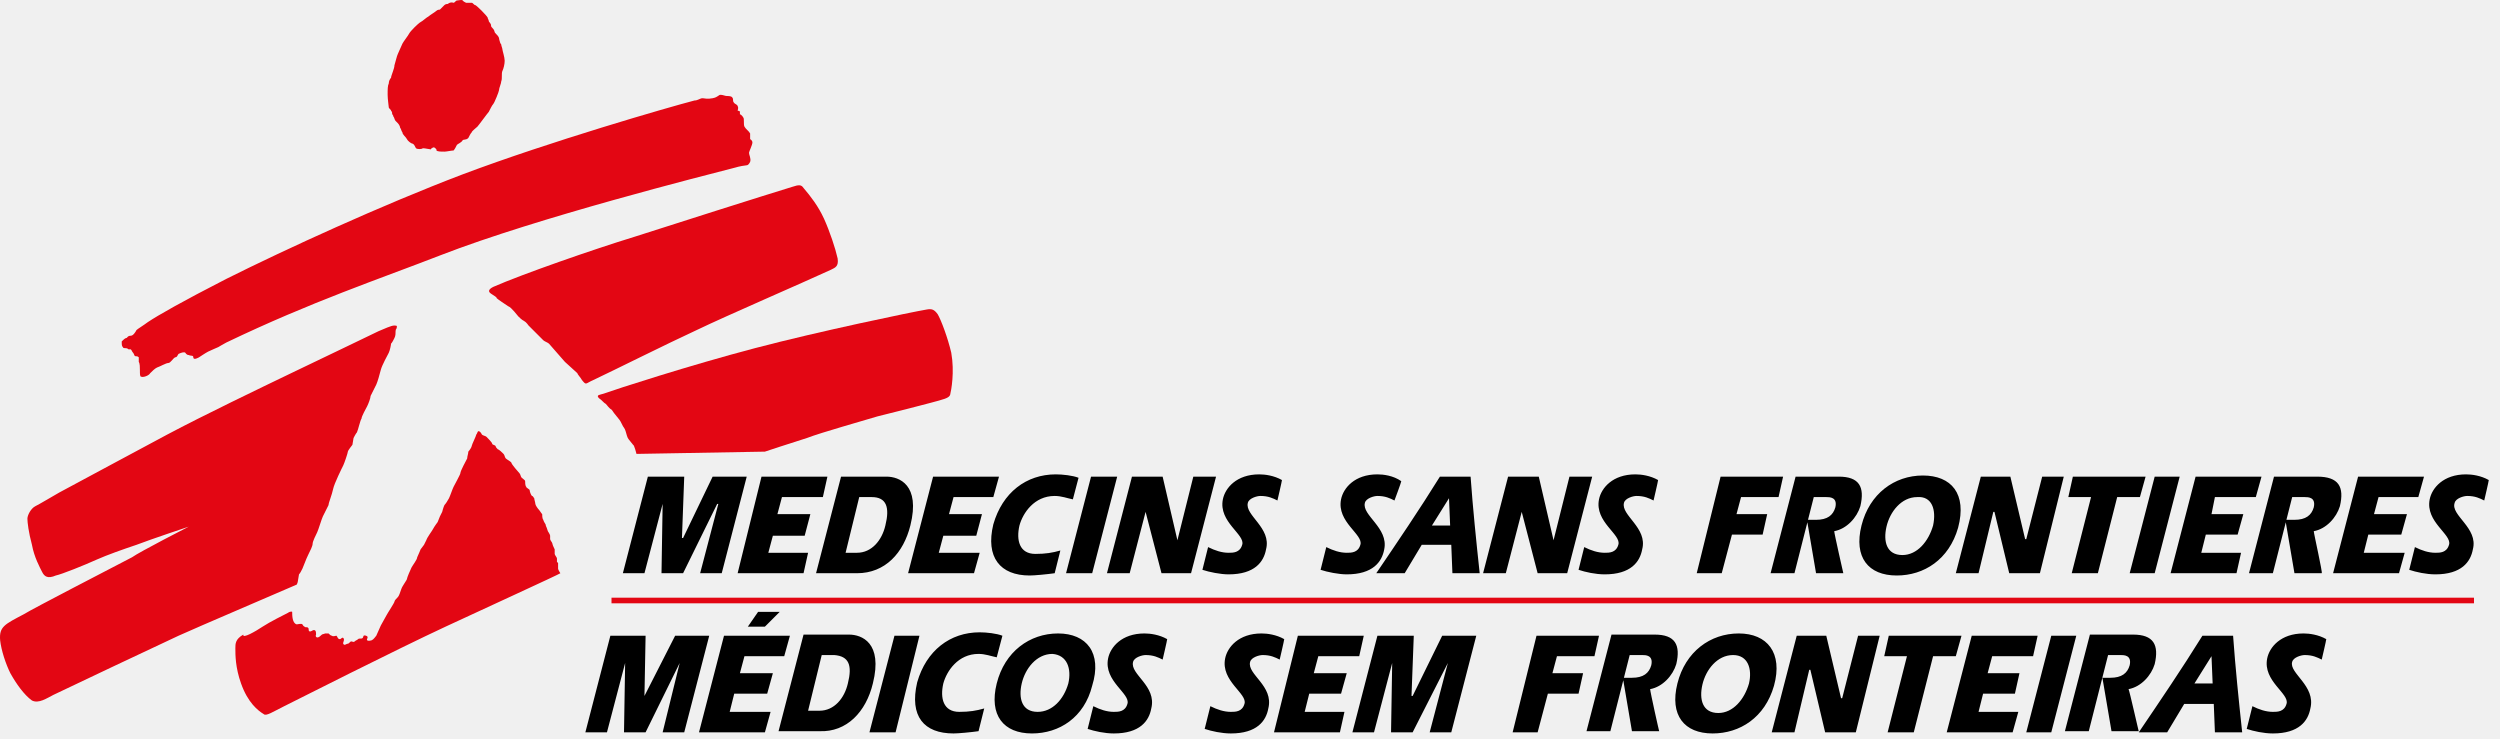
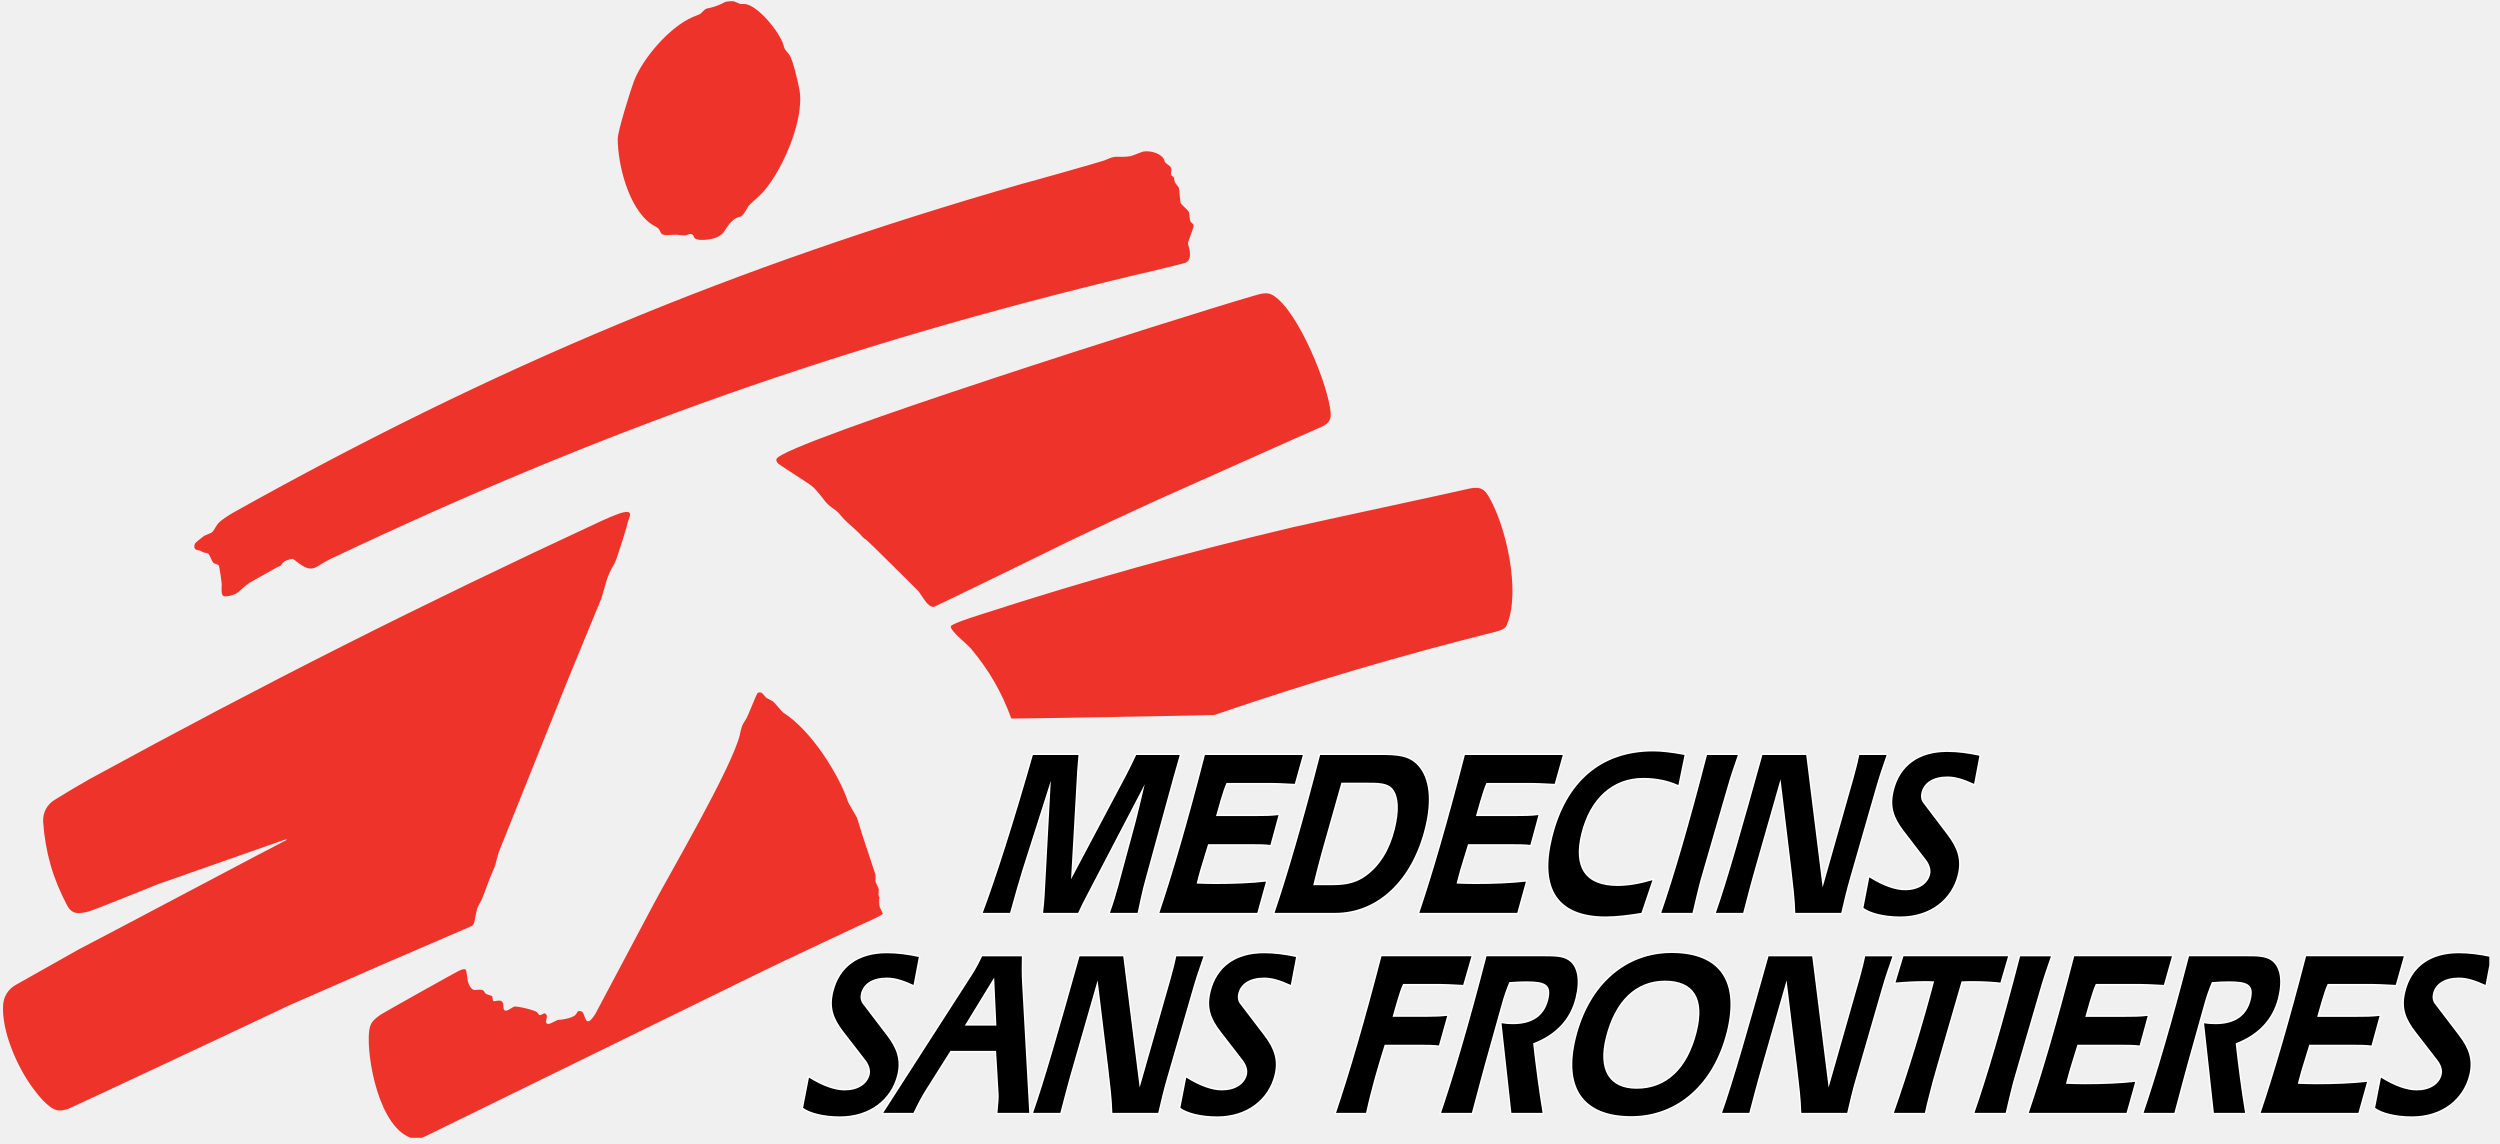
- <svg xmlns="http://www.w3.org/2000/svg" width="220" height="65" fill="none">
-   <path d="M126.712 41.944c-1.8 2.9-3.7 5.7-5.6 8.5h2.5l1.5-2.5h2.6l.1 2.5h2.4c-.3-2.8-.6-5.7-.8-8.5h-2.7Zm-.7 4.3 1.5-2.4.1 2.4h-1.6ZM142.912 44.244c.1-.4.8-.6 1.1-.6.7 0 1.1.2 1.5.4 0 0 .4-1.7.4-1.8-.7-.4-1.5-.5-2-.5-2 0-3 1.2-3.2 2.2-.4 2 2 3.1 1.7 4-.2.7-.8.7-1.2.7-.6 0-1.2-.2-1.8-.5l-.5 2c.6.2 1.5.4 2.3.4 2.3 0 3.1-1.1 3.3-2.2.5-1.9-1.9-3-1.6-4.1ZM120.112 44.244c.1-.4.8-.6 1.1-.6.7 0 1.1.2 1.5.4 0 0 .6-1.6.6-1.7-.7-.5-1.6-.6-2.1-.6-2 0-3 1.2-3.2 2.2-.4 2 2 3.1 1.7 4-.2.7-.8.7-1.2.7-.6 0-1.2-.2-1.8-.5l-.5 2c.6.2 1.6.4 2.3.4 2.3 0 3.1-1.1 3.3-2.2.4-1.9-2-3-1.7-4.1ZM178.312 47.444h-.1l-1.3-5.5h-2.6l-2.2 8.5h2l1.3-5.4h.1l1.3 5.4h2.7l2.1-8.5h-1.9l-1.4 5.5ZM153.212 43.744h3.3l.4-1.8h-5.5l-2.1 8.5h2.2l.9-3.4h2.7l.4-1.8h-2.7l.4-1.5ZM188.812 41.944h-6.4l-.4 1.8h2l-1.7 6.7h2.3l1.7-6.7h2l.5-1.8ZM189.612 41.944l-2.2 8.5h2.2l2.2-8.5h-2.2ZM196.912 47.044l.5-1.8h-2.8l.3-1.5h3.6l.5-1.8h-5.8l-2.2 8.5h5.8l.4-1.8h-3.5l.4-1.6h2.8ZM211.312 47.044l.5-1.8h-2.9l.4-1.5h3.5l.5-1.8h-5.8l-2.2 8.5h5.8l.5-1.8h-3.6l.4-1.6h2.9ZM169.212 41.844c-2.5 0-4.7 1.6-5.4 4.4-.7 2.8.6 4.4 3.1 4.4 2.4 0 4.6-1.4 5.4-4.2.8-3-.6-4.6-3.1-4.6Zm.9 4.4c-.4 1.4-1.4 2.6-2.7 2.6-1.4 0-1.7-1.2-1.4-2.5.3-1.3 1.3-2.6 2.7-2.6 1.3-.1 1.7 1.1 1.4 2.5ZM216.012 44.244c.1-.4.8-.6 1.1-.6.7 0 1.1.2 1.5.4 0 0 .4-1.7.4-1.8-.7-.4-1.5-.5-2-.5-2 0-3 1.2-3.2 2.2-.4 2 2 3.1 1.7 4-.2.7-.8.7-1.2.7-.6 0-1.2-.2-1.8-.5l-.5 2c.6.2 1.5.4 2.3.4 2.3 0 3.1-1.1 3.3-2.2.5-1.9-2-3-1.6-4.1ZM161.412 46.744c1.1-.2 2-1.2 2.3-2.2.4-1.7-.1-2.6-1.9-2.6h-3.8l-2.2 8.5h2.1l1.7-6.7h1.1c.3 0 1 0 .8.9-.2.7-.7 1.1-1.7 1.1H159.012l.8 4.7h2.4s-.8-3.5-.8-3.7ZM203.612 46.744c1.1-.2 2-1.2 2.3-2.2.4-1.7-.1-2.6-2-2.6h-3.8l-2.2 8.5h2.1l1.7-6.7h1.1c.3 0 1 0 .8.9-.2.7-.7 1.1-1.7 1.1H201.112l.8 4.7h2.4c.1 0-.7-3.5-.7-3.7ZM85.712 50.444l.5-1.8h-3.6l.4-1.5h2.9l.5-1.9h-2.9l.4-1.5h3.5l.5-1.8h-5.8l-2.2 8.5h5.8ZM70.712 50.444l.4-1.8h-3.5l.4-1.5h2.8l.5-1.9h-2.9l.4-1.5h3.6l.4-1.8h-5.8l-2.1 8.5h5.8ZM90.612 50.644c.4 0 1.5-.1 2.2-.2l.5-2c-.7.2-1.3.3-2.2.3-1.4 0-1.7-1.2-1.4-2.5.3-1.1 1.3-2.6 3.1-2.6.6 0 1.1.2 1.6.3l.5-1.9c-.5-.2-1.4-.3-2-.3-2.6 0-4.7 1.6-5.5 4.4-.7 2.9.6 4.5 3.2 4.5ZM96.112 50.444l2.2-8.5h-2.3l-2.2 8.5h2.3ZM58.312 44.344l-.1 6.1h1.9l3-6.1h.1l-1.6 6.1h1.9l2.2-8.5h-3l-2.6 5.4h-.1l.2-5.4h-3.2l-2.2 8.5h1.9l1.6-6.1ZM99.412 50.444l1.4-5.4 1.4 5.4h2.6l2.2-8.5h-2l-1.4 5.6-1.3-5.6h-2.7l-2.2 8.5h2ZM80.112 46.244c.9-3.6-1-4.3-2.1-4.3h-4l-2.2 8.5h3.6c2.5 0 4.1-1.8 4.7-4.2Zm-2.2 0c-.3 1.3-1.2 2.4-2.5 2.4h-1l1.2-4.9h1.1c1.3 0 1.6.9 1.2 2.5ZM109.812 44.244c.1-.4.8-.6 1.1-.6.7 0 1.1.2 1.5.4 0 0 .4-1.7.4-1.8-.7-.4-1.5-.5-2-.5-2 0-3 1.2-3.2 2.2-.4 2 2 3.1 1.7 4-.2.7-.8.7-1.2.7-.6 0-1.2-.2-1.8-.5l-.5 2c.6.2 1.6.4 2.3.4 2.3 0 3.1-1.1 3.3-2.2.5-1.9-1.9-3-1.6-4.1Z" fill="#000" />
-   <path d="M10.812 30.544c0 .1.2.1.3.1.1 0 .2.1.2.1h.2c.1.1.1.2.2.3.1.1.1.3.2.3s.2 0 .3.1v.4c.2.3 0 1.3.2 1.3.2.1.7-.1.8-.3.2-.2.4-.4.6-.5.3-.1.8-.4 1-.4.2 0 .4-.4.6-.5.2 0 .2-.2.3-.3.2-.1.5-.2.6-.1 0 0 .1.2.3.2.2.1.4 0 .4.2 0 .3.5 0 .5 0s.6-.4.8-.5c.2-.1.9-.4.9-.4s.5-.3.7-.4c7.5-3.6 13.5-5.6 18.9-7.7 8.5-3.3 23.2-7 25.9-7.7.3-.1.9-.2 1-.2.1 0 .2-.1.3-.3.1-.3-.1-.6-.1-.8 0-.1.3-.7.3-.9 0-.2-.2-.3-.2-.3v-.5c-.1-.2-.4-.4-.5-.6-.1-.2 0-.7-.1-.8-.1-.2-.3-.3-.3-.3v-.2c0-.1-.2-.1-.2-.1s.1-.3 0-.4c0-.1-.2-.2-.2-.2s-.2-.1-.2-.3c0-.1 0-.2-.1-.3-.1-.1-.4-.1-.5-.1-.1 0-.3-.1-.5-.1s-.2.2-.7.3c-.5.1-.7 0-.9 0-.2 0-.4.2-.7.2-2.3.6-12.7 3.6-20.4 6.5-7.1 2.7-15.6 6.6-20.8 9.2-3.9 2-6 3.2-6.9 3.8-.4.3-.9.6-1 .7-.1.2-.3.5-.5.5-.3 0-.3.2-.4.2-.1 0-.3.2-.4.3 0 .3 0 .4.1.5ZM43.212 25.844c-.3-.2-.2-.4.2-.6 2.5-1.1 8.8-3.3 12.4-4.4 3.1-1 11.6-3.7 13.9-4.4.6-.2.8-.2 1 .1.6.7 1.3 1.6 1.8 2.7s1 2.6 1.2 3.5c.1.7-.2.8-.6 1-2.6 1.2-9.1 4-11.8 5.3-2.6 1.2-7.4 3.6-9.1 4.4-.7.3-.6.5-1 0-.1-.2-.4-.5-.4-.6-.1-.1-1-.9-1.1-1-.1-.1-.6-.7-.7-.8-.1-.1-.6-.7-.7-.8-.1-.1-.4-.2-.5-.3l-.4-.4-.3-.3-.3-.3-.3-.3s-.2-.3-.4-.4c-.2-.1-.4-.3-.5-.4-.1-.1-.6-.8-.9-.9-.3-.2-.9-.6-1-.7 0-.1-.2-.2-.5-.4ZM23.112 55.144c.6-.4 2-1.1 2.2-1.2.3-.2.4-.1.4-.1 0 .3 0 1 .4 1.1.1 0 .4-.1.5 0 .1.2.2.2.2.2 0 .1.2 0 .3.1.1.1 0 .2.1.3.1.1.3-.1.4-.1.2 0 .2.2.2.4-.1.2.1.4.4.1.2-.2.2-.1.4-.2h.3c.1.1.2.2.3.2.1.1.3 0 .4 0 .1.1.1.3.3.3.1 0 .2-.2.3-.1.2.2-.2.5.1.6.1 0 .2-.1.3-.1.1 0 .2-.2.3-.2.1 0 .2.1.3 0 .1-.1.2-.1.3-.2.1-.1.3 0 .4-.1.1-.1 0-.3.3-.2.3.1 0 .3.1.4.1.1.4 0 .4 0 .2-.1.3-.3.4-.4.1-.2.3-.7.4-.9.1-.2.4-.7.5-.9.1-.2.7-1.1.7-1.2 0-.1.2-.3.3-.4.1-.1.2-.4.3-.7.1-.3.5-.8.5-.9 0-.1.3-.8.4-1 .1-.2.5-.7.5-.9.1-.2.3-.7.3-.7l.3-.4.2-.4c.1-.3.5-.8.6-1 .1-.2.4-.6.4-.6l.2-.5.2-.4s.1-.4.2-.6c.1-.1.3-.4.4-.6.1-.2.3-.8.4-1 .1-.2.6-1.1.6-1.2 0-.2.5-1.1.6-1.3 0-.2.1-.4.1-.6.1-.1.3-.4.3-.5 0-.1.4-.9.4-1 .1-.1.1-.3.2-.3s.2.1.3.3c.1.1.3.1.4.2.1.1.5.5.5.6 0 .1.2.1.3.2 0 .1.1.2.2.3.1 0 .4.3.5.4.1.1.1.3.2.4.1.1.5.3.5.4 0 .1.6.8.7.9.1.1.1.3.2.4.1.1.3.2.3.3 0 .1 0 .4.1.5 0 .1.3.2.3.3 0 .1.1.4.2.5.1 0 .1.1.2.2 0 .1.1.4.1.5 0 .1.2.4.3.5.1.1.2.3.3.4 0 .1 0 .4.1.5 0 .1.2.4.2.4 0 .1.1.3.1.3l.1.3s.2.3.2.4v.3c0 .1.2.3.2.4 0 .1.2.5.2.5v.4c0 .1.2.3.2.4v.3l.1.1v.5c0 .1.2.4.2.4-.1.1-7.1 3.3-10.1 4.7-4.3 2-13.2 6.5-14.2 7s-1.6.9-1.8.7c-.5-.3-1.4-1-2-2.7-.5-1.4-.5-2.5-.5-3.1 0-.4 0-.8.7-1.2-.1.4 1.1-.3 1.7-.7ZM16.612 46.344s-3.3 1.1-4.6 1.6c-1.2.4-2.6.9-3.5 1.3-1.1.5-3.1 1.3-3.6 1.4-.7.3-1 .1-1.2-.3-.2-.4-.7-1.3-.9-2.4-.3-1.1-.4-2-.4-2.3 0-.3.3-.9.7-1.1.4-.2 1.4-.8 2.1-1.2 1.5-.8 6.5-3.5 9.5-5.1 3.2-1.7 8.2-4.1 10.9-5.4 2.7-1.3 7.1-3.4 7.7-3.7.5-.2 1.1-.5 1.4-.5.3 0 .2.1.2.2s-.1.1-.1.3c0 .2 0 .4-.1.6-.1.2-.2.4-.3.5 0 .1-.1.6-.2.8-.1.2-.6 1.1-.7 1.5-.1.4-.3 1.1-.4 1.3l-.5 1c0 .2-.2.7-.3.9-.1.2-.5.9-.5 1.1-.1.1-.3 1-.4 1.2-.1.1-.3.5-.3.5l-.1.6s-.4.5-.4.6c0 .1-.3 1-.4 1.2-.1.2-.8 1.6-.9 2.1-.1.5-.4 1.2-.4 1.4l-.5 1c-.1.2-.4 1.2-.5 1.4-.1.2-.4.8-.4 1 0 .2-.2.6-.4 1s-.4 1-.5 1.2c-.1.2-.2.4-.3.5 0 .1-.1.5-.1.6 0 .1-.1.3-.1.3-.2.1-9.1 3.9-10.4 4.5-1.3.6-10.4 4.9-11 5.2-.6.3-1.3.8-1.9.5-.7-.5-1.4-1.5-1.9-2.4-.4-.8-.8-2-.9-2.9-.1-1.2.4-1.4 2.1-2.3.8-.5 7.4-3.9 9.5-5 .7-.5 5-2.7 5-2.7Z" fill="#E30613" />
-   <path d="m138.112 41.944-1.4 5.6-1.3-5.6h-2.7l-2.2 8.5h2l1.4-5.4 1.4 5.4h2.6l2.2-8.5h-2Z" fill="#000" />
-   <path d="M39.112 13.344c-.3 0-.6 0-.7-.1 0-.1 0-.1-.1-.2s-.2-.1-.3 0c-.1 0 0 0-.1.1-.1 0-.5-.1-.7-.1-.1.1-.5.1-.6 0-.1-.1-.1-.3-.3-.4-.1 0-.4-.2-.5-.4-.1-.2-.4-.4-.4-.6-.1-.1-.1-.3-.2-.4 0-.1-.1-.3-.2-.4l-.2-.2c-.1-.1-.1-.3-.2-.4 0-.1-.1-.2-.1-.2 0-.1 0-.2-.1-.3 0-.1-.2-.2-.2-.3 0-.1-.1-.7-.1-1.1 0-.5 0-.8.1-1 0-.2.1-.4.2-.5 0-.2.3-.8.3-1.1.1-.3.2-.8.3-1 .1-.2.3-.7.4-.9.1-.2.5-.7.6-.9.1-.2.8-.9 1-1 .2-.1.5-.4.7-.5.1-.1.6-.4.7-.5.1-.1.3-.1.3-.1l.2-.2.2-.2c.1-.1.3-.1.3-.1s.2-.2.5-.1c.1 0 .2-.2.3-.2.1 0 .5-.1.5 0 .1.1.1.1.3.2h.5c.1 0 .2.2.3.2.1 0 1 .9 1.1 1.1 0 .1.1.2.1.3 0 .1.2.2.2.4s.2.2.3.5c0 .2.3.3.4.6 0 .1.1.4.1.4 0 .1.1.1.1.2s.1.3.1.4c0 .1.2.7.2 1 0 .3-.1.7-.2.9-.1.2 0 .7-.1.9 0 .2-.2.6-.2.8 0 .1-.4 1.1-.5 1.2-.1.1-.3.5-.4.7-.1.1-.9 1.2-1 1.3-.1.1-.5.4-.5.5-.1.1-.2.3-.3.5-.2.2-.4.1-.5.2-.1.2-.4.3-.5.4-.1.2-.2.4-.3.5-.2 0-.6.1-.8.1ZM52.712 35.044c-.3-.3.1-.3.4-.4 1.1-.4 7.6-2.5 13.3-4 5.7-1.5 13.9-3.2 15.1-3.4.5-.1.7 0 1 .4.3.5.9 2.1 1.2 3.4.3 1.7 0 3.3-.1 3.7-.1.3-.6.4-1.7.7-.7.2-3.5.9-4.7 1.2-1.3.4-4.9 1.4-6.2 1.9-1.6.5-3.7 1.2-3.7 1.2l-11.3.2s-.2-.8-.3-.8c-.1-.1-.3-.4-.4-.5-.1-.1-.2-.5-.2-.5s-.1-.4-.2-.5c-.1-.1-.3-.6-.4-.7-.1-.1-.3-.4-.4-.5-.1-.1-.2-.3-.3-.4-.2-.1-.4-.4-.5-.5-.2-.1-.3-.3-.6-.5Z" fill="#E30613" />
-   <path d="M53.812 52.844h163.9" stroke="#E30613" stroke-width=".496" />
-   <path d="m78.812 64.444 2.1-8.5h-2.2l-2.2 8.5h2.3ZM55.012 58.344l-.1 6.1h1.9l3-6.1-1.5 6.1h1.9l2.2-8.5h-3l-2.7 5.3.1-5.3h-3.1l-2.2 8.5h1.9l1.6-6.1ZM83.912 64.544c.4 0 1.5-.1 2.2-.2l.5-2c-.7.2-1.3.3-2.2.3-1.4 0-1.7-1.2-1.4-2.5.3-1.1 1.3-2.6 3.1-2.6.6 0 1.1.2 1.6.3l.5-1.9c-.5-.2-1.4-.3-2-.3-2.6 0-4.7 1.6-5.5 4.4-.7 3 .6 4.5 3.2 4.5ZM93.112 55.744c-2.5 0-4.7 1.6-5.4 4.4-.7 2.8.6 4.4 3.1 4.4 2.4 0 4.6-1.4 5.3-4.2.9-2.9-.5-4.6-3-4.6Zm.9 4.4c-.4 1.4-1.4 2.5-2.7 2.5-1.4 0-1.7-1.2-1.4-2.5.3-1.3 1.3-2.6 2.7-2.6 1.3.1 1.7 1.3 1.4 2.6ZM67.312 64.444l.5-1.8h-3.6l.4-1.6h2.9l.5-1.8h-2.9l.4-1.5h3.5l.5-1.8h-5.8l-2.2 8.5h5.8ZM66.712 53.844h1.9l-1.3 1.3h-1.5l.9-1.3ZM76.812 60.144c.9-3.6-1-4.3-2.1-4.3h-4l-2.2 8.5h3.6c2.4.1 4.1-1.7 4.7-4.2Zm-2.2 0c-.3 1.3-1.2 2.4-2.5 2.4h-1l1.2-4.9h1.1c1.3.1 1.6.9 1.2 2.5ZM99.712 58.244c.1-.4.8-.6 1.1-.6.7 0 1.1.2 1.5.4 0 0 .4-1.7.4-1.8-.7-.4-1.5-.5-2-.5-2 0-3 1.2-3.2 2.2-.4 2 2 3.1 1.7 4-.2.7-.8.7-1.2.7-.6 0-1.2-.2-1.8-.5l-.5 2c.6.2 1.5.4 2.3.4 2.3 0 3.1-1.1 3.3-2.2.5-2-1.9-3-1.6-4.1ZM145.212 60.644c1.1-.2 2-1.2 2.3-2.2.4-1.7-.1-2.6-1.9-2.6h-3.8l-2.2 8.5h2.1l1.7-6.7h1.1c.3 0 1 0 .8.9-.2.7-.7 1.1-1.7 1.1H142.812l.8 4.7h2.4c0 .1-.8-3.5-.8-3.7ZM153.012 55.744c-2.5 0-4.7 1.6-5.4 4.4-.7 2.8.6 4.4 3.1 4.4 2.4 0 4.6-1.4 5.4-4.2.8-2.9-.6-4.6-3.1-4.6Zm.9 4.4c-.4 1.4-1.4 2.6-2.7 2.6-1.4 0-1.7-1.2-1.4-2.5.3-1.3 1.3-2.6 2.7-2.6 1.3 0 1.7 1.2 1.4 2.5ZM163.512 55.944l-1.4 5.5h-.1l-1.3-5.5h-2.6l-2.2 8.5h2l1.3-5.5h.1l1.3 5.5h2.7l2.1-8.5h-1.9ZM166.212 55.944l-.4 1.8h2l-1.7 6.7h2.3l1.7-6.7h2l.5-1.8h-6.4ZM173.512 55.944l-2.2 8.5h5.8l.5-1.8h-3.5l.4-1.6h2.8l.4-1.8h-2.8l.4-1.5h3.6l.4-1.8h-5.8ZM180.512 55.944l-2.2 8.5h2.2l2.2-8.5h-2.2ZM187.312 60.644c1.1-.2 2-1.2 2.3-2.2.4-1.7-.1-2.6-1.9-2.6h-3.8l-2.2 8.5h2.1l1.7-6.7h1.1c.3 0 1 0 .8.9-.2.7-.7 1.1-1.7 1.1h-.7l.8 4.7h2.4c0 .1-.8-3.5-.9-3.7ZM193.812 55.944c-1.8 2.9-3.7 5.7-5.6 8.5h2.5l1.5-2.5h2.6l.1 2.5h2.4c-.3-2.8-.6-5.7-.8-8.5h-2.7Zm-.7 4.2 1.5-2.4.1 2.4h-1.6ZM201.712 58.244c.1-.4.8-.6 1.1-.6.7 0 1.1.2 1.5.4 0 0 .4-1.7.4-1.8-.7-.4-1.5-.5-2-.5-2 0-3 1.2-3.2 2.2-.4 2 2 3.1 1.7 4-.2.7-.8.7-1.2.7-.6 0-1.2-.2-1.8-.5l-.5 2c.6.2 1.5.4 2.3.4 2.3 0 3.1-1.1 3.3-2.2.5-2-1.9-3.1-1.6-4.1ZM110.012 58.244c.1-.4.8-.6 1.1-.6.7 0 1.1.2 1.5.4 0 0 .4-1.7.4-1.8-.7-.4-1.5-.5-2-.5-2 0-3 1.2-3.2 2.2-.4 2 2 3.1 1.7 4-.2.7-.8.7-1.2.7-.6 0-1.2-.2-1.8-.5l-.5 2c.6.2 1.5.4 2.3.4 2.3 0 3.1-1.1 3.3-2.2.5-2-1.9-3-1.6-4.1ZM114.212 55.944l-2.1 8.5h5.8l.4-1.8h-3.5l.4-1.6h2.8l.5-1.8h-2.9l.4-1.5h3.6l.4-1.8h-5.8ZM126.912 55.944l-2.6 5.3h-.1l.2-5.3h-3.2l-2.2 8.5h1.9l1.6-6.1-.1 6.1h1.9l3.1-6.1-1.6 6.1h1.9l2.2-8.5h-3ZM135.212 55.944l-2.1 8.5h2.2l.9-3.4h2.7l.4-1.8h-2.7l.4-1.5h3.3l.4-1.8h-5.5Z" fill="#000" />
+ <svg xmlns="http://www.w3.org/2000/svg" width="188" height="86" viewBox="0 0 188 86" fill="none">
+   <g clip-path="url(#clip0_14_10)">
+     <path fill-rule="evenodd" clip-rule="evenodd" d="M66.388 68.728C66.397 68.705 66.22 68.365 66.163 68.224C66.098 68.064 66.103 67.658 66.124 67.566C66.148 67.457 66.106 67.453 66.063 67.326C66.048 67.285 66.095 67.013 66.085 66.881C66.081 66.82 65.857 66.377 65.84 66.287C65.823 66.201 65.854 65.99 65.84 65.842C65.83 65.762 65.814 65.694 65.784 65.619L64.848 62.789L64.456 61.523C64.423 61.419 63.814 60.425 63.778 60.316C63.111 58.293 61.022 54.923 58.887 53.578C58.817 53.533 58.237 52.83 58.144 52.76C58.022 52.67 57.66 52.506 57.605 52.453C57.442 52.299 57.321 52.01 57.066 52.074C57.011 52.088 56.969 52.117 56.936 52.162C56.882 52.232 56.252 53.808 56.145 54C56.031 54.205 55.881 54.412 55.822 54.547C55.733 54.795 55.677 55.012 55.633 55.272C55.015 57.758 50.363 65.71 49.182 67.936L44.769 76.247C43.958 77.536 44.043 76.208 43.755 76.079C43.361 75.901 43.446 76.206 43.22 76.368C42.941 76.569 42.254 76.702 41.972 76.692C41.93 76.69 41.466 76.944 41.341 76.981C41.195 77.024 41.067 76.995 41.058 76.836C41.054 76.768 41.112 76.576 41.125 76.469C41.136 76.375 41.102 76.313 41.036 76.246C40.941 76.15 40.905 76.211 40.723 76.301C40.552 76.387 40.533 76.313 40.411 76.145C40.279 75.963 38.811 75.629 38.65 75.7C38.439 75.794 38.062 76.147 37.903 75.934C37.841 75.85 37.865 75.641 37.837 75.489C37.816 75.358 37.716 75.26 37.585 75.243C37.334 75.231 37.127 75.35 37.079 75.243C36.999 75.071 37.079 74.973 36.978 74.899C36.931 74.862 36.602 74.778 36.555 74.743C36.426 74.647 36.428 74.52 36.287 74.452C36.257 74.44 36.23 74.432 36.198 74.431C35.88 74.404 35.715 74.497 35.554 74.406C35.369 74.301 35.256 74.056 35.184 73.775C35.128 73.554 35.079 73 35.051 72.951C35.031 72.916 34.971 72.89 34.928 72.883C34.824 72.863 34.61 72.961 34.504 73.006C34.319 73.084 28.789 76.184 28.621 76.303C28.032 76.723 27.821 76.938 27.752 77.606C27.559 79.467 28.485 84.903 31.05 85.616C31.393 85.712 31.603 85.62 31.919 85.483L57.323 73.051C58.184 72.621 65.594 69.131 65.791 69.063C65.894 69.027 66.375 68.756 66.388 68.728ZM21.56 63.123C21.569 63.123 21.561 63.143 21.551 63.158C21.532 63.185 21.498 63.197 21.467 63.207C21.367 63.234 7.073 70.812 5.899 71.406L1.17 74.072C0.611 74.396 0.28 74.924 0.234 75.568C0.108 77.515 1.268 80.209 2.496 81.859C2.832 82.31 3.598 83.302 4.246 83.474C4.581 83.562 4.845 83.474 5.137 83.384C5.286 83.339 19.86 76.511 21.706 75.62C26.472 73.522 30.503 71.77 35.289 69.718C35.541 69.613 35.611 69.57 35.668 69.349C35.738 69.078 35.822 68.503 35.88 68.335C35.926 68.198 36.109 67.876 36.236 67.622C36.338 67.419 36.701 66.358 36.948 65.774C37.033 65.573 37.123 65.391 37.194 65.194C37.308 64.876 37.415 64.337 37.517 64.057L42.71 51.104L45.228 44.989C45.607 43.787 45.562 43.46 46.242 42.315C46.348 42.137 47.161 39.573 47.189 39.374C47.24 39.016 47.577 38.59 47.227 38.506C47.068 38.467 46.742 38.557 46.566 38.617C46.096 38.791 45.706 38.953 45.251 39.163C31.5 45.548 20.063 51.315 6.754 58.577C5.832 59.098 5.064 59.554 4.166 60.114C3.543 60.469 3.202 61.102 3.245 61.817C3.417 64.131 3.975 66.063 5.061 68.112C5.448 68.796 5.948 68.729 6.743 68.524C6.917 68.479 10.564 67.034 11.802 66.52L21.351 63.166C21.421 63.146 21.484 63.133 21.56 63.123ZM71.499 47.105C71.456 47.279 71.93 47.74 72.039 47.847C72.367 48.165 72.881 48.615 73.021 48.779C74.393 50.427 75.313 52.023 76.053 54.035C76.061 54.056 91.221 53.791 91.318 53.767C98.721 51.24 105.06 49.367 112.648 47.462C112.979 47.341 113.202 47.267 113.316 46.993C114.386 44.452 113.237 39.427 111.889 37.236C111.499 36.602 111.054 36.608 110.274 36.791C108.794 37.138 99.537 39.118 97.193 39.654C88.86 41.633 81.89 43.583 73.738 46.215C73.172 46.394 71.548 46.912 71.499 47.105ZM58.396 34.512C58.334 34.675 58.469 34.814 58.552 34.887C58.678 34.997 60.796 36.345 60.992 36.502C61.136 36.616 61.249 36.722 61.371 36.859C61.996 37.558 62.005 37.768 62.563 38.173C63.167 38.611 62.9 38.418 63.465 39.038C63.646 39.237 64.511 39.98 64.668 40.156C64.893 40.408 64.91 40.455 65.159 40.602C65.239 40.649 69.038 44.413 69.103 44.501C69.408 44.913 69.786 45.685 70.237 45.636C70.302 45.63 79.791 41.014 80.312 40.736C82.711 39.59 84.746 38.641 87.165 37.539C91.027 35.832 98.318 32.545 99.064 32.237C99.75 31.954 100.11 31.75 100.067 31.072C99.944 29.128 97.641 23.352 95.721 22.201C95.251 21.918 94.75 22.109 94.161 22.279C89.189 23.713 58.841 33.326 58.396 34.512ZM89.349 18.215L89.728 17.138C89.74 17.109 89.748 17.083 89.752 17.053C89.779 16.815 89.642 16.824 89.538 16.674C89.454 16.552 89.439 16.045 89.427 16.006C89.407 15.945 89.38 15.897 89.338 15.85C89.148 15.624 88.858 15.418 88.781 15.248C88.75 15.181 88.677 14.177 88.647 14.112C88.615 14.043 88.488 13.907 88.408 13.796C88.387 13.768 88.372 13.743 88.358 13.711C88.317 13.615 88.284 13.347 88.259 13.315C88.228 13.275 88.116 13.234 88.091 13.198C88.073 13.173 88.059 13.076 88.064 13.007C88.082 12.763 88.123 12.646 87.98 12.507C87.752 12.288 87.638 12.325 87.557 12.062C87.402 11.56 86.569 11.307 85.985 11.394C85.878 11.41 85.257 11.679 85.027 11.739C84.799 11.778 84.603 11.795 84.372 11.795C83.749 11.774 83.745 11.769 83.021 12.073C82.852 12.144 77.65 13.622 76.826 13.833C55.07 20.098 37.285 27.513 17.523 38.557C17.207 38.75 16.604 39.107 16.378 39.397C16.152 39.689 16.106 39.911 15.899 40.054C15.825 40.105 15.572 40.193 15.386 40.277C15.312 40.31 14.721 40.789 14.684 40.845C14.636 40.919 14.559 41.12 14.662 41.268C14.688 41.306 14.74 41.331 14.785 41.346C14.87 41.375 14.97 41.381 15.052 41.413C15.147 41.449 15.239 41.523 15.32 41.547C15.558 41.615 15.596 41.54 15.71 41.692C15.785 41.792 15.949 42.267 16.078 42.349C16.205 42.431 16.385 42.427 16.446 42.516C16.455 42.531 16.462 42.544 16.468 42.56C16.504 42.645 16.674 43.799 16.674 43.954C16.674 44.059 16.611 44.686 16.77 44.8C16.905 44.896 17.242 44.818 17.394 44.777C18.033 44.605 18 44.347 18.775 43.82L20.692 42.739C20.807 42.663 21.076 42.566 21.115 42.528C21.159 42.477 21.192 42.43 21.227 42.372C21.352 42.194 21.527 42.146 21.806 42.06C22.058 41.983 22.069 42.055 22.341 42.261C22.901 42.685 23.359 42.986 24.012 42.506C24.304 42.321 24.559 42.178 24.87 42.027C45.279 32.345 63.384 25.956 85.35 20.685C85.75 20.61 89.07 19.803 89.15 19.761C89.628 19.508 89.504 18.971 89.345 18.344C89.329 18.285 89.33 18.272 89.349 18.215ZM46.452 10.436C46.452 12.29 47.233 15.663 49.015 16.874C49.217 17.011 49.447 17.082 49.561 17.252C49.728 17.502 49.662 17.578 49.884 17.642C50.227 17.74 50.268 17.637 50.896 17.653C50.991 17.655 51.426 17.725 51.556 17.697C51.769 17.652 51.895 17.529 52.068 17.641C52.175 17.71 52.144 17.752 52.213 17.875C52.325 18.076 52.917 18.046 53.08 18.031C53.695 17.972 54.222 17.814 54.52 17.318C54.608 17.172 54.977 16.565 55.413 16.376C55.644 16.276 55.688 16.317 55.787 16.233C55.988 16.062 56.213 15.595 56.288 15.489C56.353 15.397 56.843 14.965 57.138 14.69C58.599 13.327 60.561 9.1 60.114 6.732C60.018 6.225 59.649 4.55 59.367 4.13C59.247 3.951 59.034 3.771 58.966 3.573C58.946 3.515 58.939 3.455 58.921 3.395C58.649 2.429 56.929 0.306 55.955 0.298C55.855 0.297 55.767 0.313 55.679 0.298C55.596 0.285 55.27 0.119 55.167 0.098C55.065 0.077 54.615 0.099 54.521 0.154C54.151 0.356 53.816 0.487 53.407 0.588C53.219 0.635 53.147 0.616 53.011 0.718C52.885 0.812 52.767 0.964 52.651 1.048C52.585 1.095 52.268 1.204 52.07 1.291C50.317 2.06 48.319 4.406 47.669 6.114C47.442 6.704 46.452 9.866 46.452 10.436Z" fill="#EE342A" />
+     <path d="M81.786 67.215L86.082 58.983C85.934 59.645 85.789 60.239 85.657 60.776L85.414 61.762L84.105 66.604C83.954 67.161 83.756 67.842 83.468 68.649H85.548C85.703 67.897 85.847 67.251 85.97 66.749C86.041 66.462 86.117 66.21 86.165 66.015L88.025 59.234C88.154 58.769 88.368 57.961 88.718 56.777H85.441C85.151 57.406 84.894 57.908 84.692 58.302L80.542 66.122L81.004 57.96C81.016 57.853 81.038 57.458 81.1 56.776H77.673C76.182 61.995 74.909 65.96 73.904 68.649H75.954C76.343 67.251 76.647 66.192 76.868 65.475L79.022 58.713L78.556 67.377C78.538 67.752 78.493 68.184 78.438 68.648H81.072C81.302 68.146 81.536 67.682 81.786 67.215ZM87.186 68.648H94.548L95.2 66.298C94.076 66.425 92.806 66.478 91.385 66.478C90.861 66.478 90.402 66.46 89.987 66.443L90.049 66.191C90.177 65.671 90.326 65.187 90.47 64.72L90.849 63.484H94.126C94.59 63.484 95.069 63.484 95.535 63.537L96.145 61.295C95.588 61.367 95.035 61.367 94.466 61.367H91.444L91.771 60.219C91.942 59.645 92.082 59.198 92.236 58.875H95.618C95.843 58.875 96.436 58.893 97.367 58.945L97.974 56.775H90.61C89.326 61.762 88.173 65.726 87.186 68.648ZM95.849 68.648H100.399C103.617 68.648 106.195 66.191 107.165 62.246C107.685 60.129 107.478 58.533 106.659 57.601C105.97 56.812 105.021 56.775 103.764 56.775H99.274C97.946 61.941 96.778 65.904 95.849 68.648ZM98.755 66.568L98.922 65.886C99.076 65.259 99.236 64.667 99.401 64.058L100.873 58.857H102.698C103.701 58.857 104.389 58.857 104.77 59.377C105.183 59.951 105.236 60.955 104.892 62.354C104.508 63.915 103.769 65.098 102.746 65.852C101.781 66.551 100.924 66.569 99.815 66.569L98.755 66.568ZM106.733 68.648H114.096L114.747 66.298C113.624 66.425 112.353 66.478 110.933 66.478C110.409 66.478 109.95 66.46 109.535 66.443L109.597 66.191C109.725 65.671 109.874 65.187 110.018 64.72L110.397 63.484H113.674C114.138 63.484 114.617 63.484 115.082 63.537L115.692 61.295C115.136 61.367 114.583 61.367 114.013 61.367H110.991L111.318 60.219C111.489 59.645 111.629 59.198 111.783 58.875H115.165C115.39 58.875 115.983 58.893 116.913 58.945L117.52 56.775H110.158C108.873 61.762 107.72 65.726 106.733 68.648ZM126.213 59.035L126.678 56.775C125.72 56.595 124.934 56.507 124.32 56.507C120.399 56.507 117.756 58.802 116.729 62.982C115.783 66.837 117.142 68.918 120.749 68.918C121.617 68.918 122.516 68.793 123.434 68.648L124.262 66.191C123.293 66.478 122.42 66.623 121.642 66.623C119.233 66.623 118.281 65.26 118.911 62.695C119.563 60.039 121.273 58.498 123.578 58.498C124.624 58.498 125.499 58.713 126.213 59.035ZM130.686 56.775H128.366C127.029 61.976 125.861 65.941 124.927 68.648H127.277C127.43 67.968 127.575 67.377 127.69 66.91C127.778 66.551 127.848 66.264 127.924 66.014L129.884 59.252C130.107 58.463 130.384 57.637 130.686 56.775ZM135.006 68.648H138.462C138.581 68.164 138.677 67.716 138.769 67.339C138.906 66.782 139.027 66.353 139.125 66.013L141.069 59.251C141.293 58.462 141.57 57.636 141.872 56.774H139.821C139.764 57.008 139.721 57.241 139.669 57.456C139.484 58.21 139.287 58.892 139.094 59.556L137.063 66.73L135.827 56.775H132.534C131.008 62.263 129.885 66.228 129.035 68.648H131.086C131.369 67.554 131.688 66.318 132.083 64.955L133.896 58.605L134.709 65.349C134.841 66.515 134.981 67.592 135.006 68.648ZM143.179 62.498L144.846 64.668C145.127 65.045 145.225 65.439 145.146 65.762C144.97 66.479 144.272 66.946 143.254 66.946C142.551 66.946 141.623 66.641 140.573 65.977L140.13 68.274C140.625 68.631 141.617 68.919 142.919 68.919C145.148 68.919 146.768 67.628 147.222 65.78C147.499 64.651 147.206 63.772 146.436 62.766L144.616 60.364C144.46 60.149 144.422 59.88 144.492 59.593C144.672 58.859 145.355 58.392 146.448 58.392C147.076 58.392 147.712 58.607 148.451 58.947L148.851 56.832C148.012 56.652 147.215 56.545 146.437 56.545C144.252 56.545 142.866 57.621 142.416 59.449C142.117 60.668 142.398 61.474 143.179 62.498ZM63.435 77.588L65.099 79.738C65.38 80.113 65.477 80.504 65.398 80.824C65.222 81.535 64.525 81.998 63.51 81.998C62.808 81.998 61.882 81.695 60.835 81.037L60.392 83.312C60.887 83.667 61.877 83.953 63.176 83.953C65.401 83.953 67.017 82.674 67.47 80.842C67.747 79.721 67.454 78.85 66.685 77.854L64.87 75.471C64.714 75.258 64.675 74.991 64.745 74.707C64.925 73.977 65.607 73.514 66.697 73.514C67.324 73.514 67.959 73.729 68.697 74.067L69.096 71.967C68.259 71.789 67.463 71.684 66.687 71.684C64.506 71.684 63.123 72.75 62.674 74.565C62.376 75.773 62.656 76.574 63.435 77.588ZM66.421 83.687H68.692C69.032 82.974 69.341 82.388 69.654 81.908L71.471 79.027H74.906L75.098 82.298C75.116 82.53 75.076 82.993 75.009 83.687H77.399L76.859 73.906C76.823 73.265 76.826 72.59 76.843 71.914H73.856C73.548 72.555 73.28 73.035 73.066 73.355L66.421 83.687ZM74.761 73.514L74.929 77.125H72.554L74.761 73.514ZM83.649 83.687H87.099C87.218 83.207 87.313 82.761 87.405 82.388C87.542 81.837 87.662 81.409 87.76 81.072L89.701 74.369C89.924 73.586 90.201 72.767 90.502 71.914H88.456C88.399 72.144 88.357 72.377 88.304 72.59C88.119 73.338 87.922 74.012 87.73 74.67L85.703 81.783L84.468 71.914H81.182C79.658 77.355 78.537 81.285 77.69 83.687H79.736C80.019 82.601 80.337 81.374 80.731 80.023L82.541 73.728L83.353 80.414C83.485 81.57 83.624 82.637 83.649 83.687ZM91.806 77.588L93.47 79.738C93.751 80.113 93.848 80.504 93.769 80.824C93.593 81.535 92.896 81.998 91.881 81.998C91.179 81.998 90.254 81.695 89.206 81.037L88.763 83.312C89.258 83.667 90.247 83.953 91.547 83.953C93.772 83.953 95.388 82.674 95.84 80.842C96.117 79.721 95.824 78.85 95.055 77.854L93.24 75.471C93.084 75.258 93.045 74.991 93.115 74.707C93.295 73.977 93.977 73.514 95.067 73.514C95.694 73.514 96.329 73.729 97.066 74.067L97.465 71.967C96.628 71.789 95.833 71.684 95.056 71.684C92.876 71.684 91.492 72.75 91.043 74.565C90.746 75.773 91.026 76.574 91.806 77.588ZM100.47 83.687H102.726C102.821 83.242 102.926 82.814 103.032 82.388C103.261 81.462 103.502 80.609 103.749 79.792L104.127 78.563H106.815C107.278 78.563 107.741 78.563 108.206 78.618L108.83 76.393C108.353 76.448 107.797 76.465 107.154 76.465H104.72L105.046 75.326C105.216 74.758 105.356 74.312 105.51 73.992H108.288C108.512 73.992 109.104 74.01 110.032 74.064L110.654 71.912H103.887C102.607 76.857 101.455 80.789 100.47 83.687ZM108.369 83.687H110.684C111.252 81.57 111.562 80.378 111.647 80.093L112.926 75.523C113.09 74.919 113.286 74.369 113.503 73.853C113.975 73.816 114.412 73.798 114.785 73.798C116.175 73.798 116.719 74.011 116.429 75.185C116.13 76.394 115.245 77.017 113.766 77.017C113.483 77.017 113.203 76.999 112.917 76.947L113.656 83.687H116.001C115.709 81.908 115.482 80.166 115.292 78.458C117.008 77.8 118.085 76.644 118.48 75.044C118.828 73.638 118.596 72.642 117.955 72.216C117.532 71.931 116.939 71.913 116.192 71.913H111.786C110.462 77.035 109.296 80.967 108.369 83.687ZM122.669 83.935C126.164 83.935 128.887 81.499 129.858 77.568C130.79 73.798 129.331 71.666 125.702 71.666C122.207 71.666 119.484 74.102 118.508 78.049C117.581 81.803 119.055 83.935 122.669 83.935ZM120.753 78.031C121.439 75.258 123.023 73.746 125.203 73.746C127.383 73.746 128.214 75.098 127.599 77.588C126.909 80.379 125.315 81.873 123.075 81.873C121.013 81.873 120.151 80.469 120.753 78.031ZM135.458 83.687H138.908C139.026 83.207 139.121 82.761 139.214 82.388C139.351 81.837 139.471 81.409 139.569 81.072L141.509 74.369C141.733 73.586 142.009 72.767 142.31 71.914H140.264C140.206 72.144 140.164 72.377 140.112 72.59C139.927 73.338 139.731 74.012 139.538 74.67L137.512 81.783L136.278 71.914H132.992C131.468 77.355 130.346 81.285 129.5 83.687H131.546C131.829 82.601 132.148 81.374 132.541 80.023L134.351 73.728L135.163 80.414C135.294 81.57 135.434 82.637 135.458 83.687ZM147.509 73.799C147.812 73.781 148.111 73.781 148.424 73.781C149.096 73.781 149.76 73.816 150.429 73.888L151.007 71.913H143.136L142.543 73.888C143.308 73.816 144.048 73.781 144.735 73.781C144.973 73.781 145.213 73.781 145.447 73.799C144.556 77.16 143.545 80.469 142.421 83.688H144.751C144.819 83.35 144.907 82.995 145 82.62C145.185 81.874 145.41 81.02 145.688 80.077L147.509 73.799ZM154.229 71.914H151.914C150.58 77.072 149.414 81.002 148.481 83.687H150.826C150.978 83.011 151.124 82.423 151.238 81.96C151.326 81.605 151.396 81.321 151.472 81.071L153.428 74.368C153.652 73.586 153.928 72.767 154.229 71.914ZM152.566 83.687H159.915L160.565 81.357C159.444 81.482 158.176 81.535 156.757 81.535C156.235 81.535 155.776 81.517 155.361 81.5L155.423 81.25C155.551 80.734 155.699 80.254 155.843 79.793L156.222 78.564H159.493C159.956 78.564 160.434 78.564 160.899 78.619L161.507 76.394C160.952 76.466 160.4 76.466 159.832 76.466H156.814L157.14 75.327C157.311 74.759 157.451 74.313 157.605 73.993H160.98C161.204 73.993 161.797 74.011 162.724 74.065L163.33 71.913H155.982C154.703 76.857 153.551 80.789 152.566 83.687ZM161.198 83.687H163.513C164.08 81.57 164.39 80.378 164.476 80.093L165.754 75.523C165.919 74.919 166.114 74.369 166.332 73.853C166.804 73.816 167.241 73.798 167.614 73.798C169.003 73.798 169.548 74.011 169.258 75.185C168.959 76.394 168.073 77.017 166.595 77.017C166.312 77.017 166.032 76.999 165.746 76.947L166.484 83.687H168.829C168.537 81.908 168.311 80.166 168.121 78.458C169.837 77.8 170.914 76.644 171.309 75.044C171.656 73.638 171.424 72.642 170.783 72.216C170.361 71.931 169.767 71.913 169.021 71.913H164.615C163.29 77.035 162.124 80.967 161.198 83.687ZM170.002 83.687H177.351L178.001 81.357C176.88 81.482 175.612 81.535 174.193 81.535C173.671 81.535 173.212 81.517 172.797 81.5L172.859 81.25C172.987 80.734 173.135 80.254 173.28 79.793L173.658 78.564H176.929C177.392 78.564 177.87 78.564 178.335 78.619L178.943 76.394C178.388 76.466 177.836 76.466 177.268 76.466H174.251L174.576 75.327C174.747 74.759 174.887 74.313 175.041 73.993H178.416C178.64 73.993 179.233 74.011 180.161 74.065L180.767 71.913H173.418C172.139 76.857 170.988 80.789 170.002 83.687ZM181.651 77.588L183.315 79.738C183.596 80.113 183.693 80.504 183.614 80.824C183.438 81.535 182.741 81.998 181.726 81.998C181.024 81.998 180.098 81.695 179.05 81.037L178.607 83.312C179.102 83.667 180.092 83.953 181.391 83.953C183.617 83.953 185.233 82.674 185.685 80.842C185.962 79.721 185.669 78.85 184.901 77.854L183.086 75.471C182.93 75.258 182.891 74.991 182.961 74.707C183.141 73.977 183.823 73.514 184.913 73.514C185.54 73.514 186.175 73.729 186.912 74.067L187.311 71.967C186.474 71.789 185.679 71.684 184.902 71.684C182.722 71.684 181.339 72.75 180.89 74.565C180.591 75.773 180.87 76.574 181.651 77.588Z" stroke="white" stroke-width="0.216" stroke-miterlimit="2.613" />
+     <path fill-rule="evenodd" clip-rule="evenodd" d="M66.421 83.687H68.692C69.032 82.974 69.341 82.388 69.654 81.908L71.471 79.027H74.906L75.098 82.298C75.116 82.53 75.076 82.993 75.009 83.687H77.399L76.859 73.906C76.823 73.265 76.826 72.59 76.843 71.914H73.856C73.548 72.555 73.28 73.035 73.066 73.355L66.421 83.687ZM74.761 73.514L74.929 77.125H72.554L74.761 73.514ZM81.786 67.215L86.082 58.983C85.934 59.645 85.789 60.239 85.657 60.776L85.414 61.762L84.105 66.604C83.954 67.161 83.756 67.842 83.468 68.649H85.548C85.703 67.897 85.847 67.251 85.97 66.749C86.041 66.462 86.117 66.21 86.165 66.015L88.025 59.234C88.154 58.769 88.368 57.961 88.718 56.777H85.441C85.151 57.406 84.894 57.908 84.692 58.302L80.542 66.122L81.004 57.96C81.016 57.853 81.038 57.458 81.1 56.776H77.673C76.182 61.995 74.909 65.96 73.904 68.649H75.954C76.343 67.251 76.647 66.192 76.868 65.475L79.022 58.713L78.556 67.377C78.538 67.752 78.493 68.184 78.438 68.648H81.072C81.302 68.146 81.536 67.682 81.786 67.215ZM87.186 68.648H94.548L95.2 66.298C94.076 66.425 92.806 66.478 91.385 66.478C90.861 66.478 90.402 66.46 89.987 66.443L90.049 66.191C90.177 65.671 90.326 65.187 90.47 64.72L90.849 63.484H94.126C94.59 63.484 95.069 63.484 95.535 63.537L96.145 61.295C95.588 61.367 95.035 61.367 94.466 61.367H91.444L91.771 60.219C91.942 59.645 92.082 59.198 92.236 58.875H95.618C95.843 58.875 96.436 58.893 97.367 58.945L97.974 56.775H90.61C89.326 61.762 88.173 65.726 87.186 68.648ZM95.849 68.648H100.399C103.617 68.648 106.195 66.191 107.165 62.246C107.685 60.129 107.478 58.533 106.659 57.601C105.97 56.812 105.021 56.775 103.764 56.775H99.274C97.946 61.941 96.778 65.904 95.849 68.648ZM98.755 66.568L98.922 65.886C99.076 65.259 99.236 64.667 99.401 64.058L100.873 58.857H102.698C103.701 58.857 104.389 58.857 104.77 59.377C105.183 59.951 105.236 60.955 104.892 62.354C104.508 63.915 103.769 65.098 102.746 65.852C101.781 66.551 100.924 66.569 99.815 66.569L98.755 66.568ZM106.733 68.648H114.096L114.747 66.298C113.624 66.425 112.353 66.478 110.933 66.478C110.409 66.478 109.95 66.46 109.535 66.443L109.597 66.191C109.725 65.671 109.874 65.187 110.018 64.72L110.397 63.484H113.674C114.138 63.484 114.617 63.484 115.082 63.537L115.692 61.295C115.136 61.367 114.583 61.367 114.013 61.367H110.991L111.318 60.219C111.489 59.645 111.629 59.198 111.783 58.875H115.165C115.39 58.875 115.983 58.893 116.913 58.945L117.52 56.775H110.158C108.873 61.762 107.72 65.726 106.733 68.648ZM126.213 59.035L126.678 56.775C125.72 56.595 124.934 56.507 124.32 56.507C120.399 56.507 117.756 58.802 116.729 62.982C115.783 66.837 117.142 68.918 120.749 68.918C121.617 68.918 122.516 68.793 123.434 68.648L124.262 66.191C123.293 66.478 122.42 66.623 121.642 66.623C119.233 66.623 118.281 65.26 118.911 62.695C119.563 60.039 121.273 58.498 123.578 58.498C124.624 58.498 125.499 58.713 126.213 59.035ZM130.686 56.775H128.366C127.029 61.976 125.861 65.941 124.927 68.648H127.277C127.43 67.968 127.575 67.377 127.69 66.91C127.778 66.551 127.848 66.264 127.924 66.014L129.884 59.252C130.107 58.463 130.384 57.637 130.686 56.775ZM135.006 68.648H138.462C138.581 68.164 138.677 67.716 138.769 67.339C138.906 66.782 139.027 66.353 139.125 66.013L141.069 59.251C141.293 58.462 141.57 57.636 141.872 56.774H139.821C139.764 57.008 139.721 57.241 139.669 57.456C139.484 58.21 139.287 58.892 139.094 59.556L137.063 66.73L135.827 56.775H132.534C131.008 62.263 129.885 66.228 129.035 68.648H131.086C131.369 67.554 131.688 66.318 132.083 64.955L133.896 58.605L134.709 65.349C134.841 66.515 134.981 67.592 135.006 68.648ZM143.179 62.498L144.846 64.668C145.127 65.045 145.225 65.439 145.146 65.762C144.97 66.479 144.272 66.946 143.254 66.946C142.551 66.946 141.623 66.641 140.573 65.977L140.13 68.274C140.625 68.631 141.617 68.919 142.919 68.919C145.148 68.919 146.768 67.628 147.222 65.78C147.499 64.651 147.206 63.772 146.436 62.766L144.616 60.364C144.46 60.149 144.422 59.88 144.492 59.593C144.672 58.859 145.355 58.392 146.448 58.392C147.076 58.392 147.712 58.607 148.451 58.947L148.851 56.832C148.012 56.652 147.215 56.545 146.437 56.545C144.252 56.545 142.866 57.621 142.416 59.449C142.117 60.668 142.398 61.474 143.179 62.498ZM63.435 77.588L65.099 79.738C65.38 80.113 65.477 80.504 65.398 80.824C65.222 81.535 64.525 81.998 63.51 81.998C62.808 81.998 61.882 81.695 60.835 81.037L60.392 83.312C60.887 83.667 61.877 83.953 63.176 83.953C65.401 83.953 67.017 82.674 67.47 80.842C67.747 79.721 67.454 78.85 66.685 77.854L64.87 75.471C64.714 75.258 64.675 74.991 64.745 74.707C64.925 73.977 65.607 73.514 66.697 73.514C67.324 73.514 67.959 73.729 68.697 74.067L69.096 71.967C68.259 71.789 67.463 71.684 66.687 71.684C64.506 71.684 63.123 72.75 62.674 74.565C62.376 75.773 62.656 76.574 63.435 77.588ZM83.649 83.687H87.099C87.218 83.207 87.313 82.761 87.405 82.388C87.542 81.837 87.662 81.409 87.76 81.072L89.701 74.369C89.924 73.586 90.201 72.767 90.502 71.914H88.456C88.399 72.144 88.357 72.377 88.304 72.59C88.119 73.338 87.922 74.012 87.73 74.67L85.703 81.783L84.468 71.914H81.182C79.658 77.355 78.537 81.285 77.69 83.687H79.736C80.019 82.601 80.337 81.374 80.731 80.023L82.541 73.728L83.353 80.414C83.485 81.57 83.624 82.637 83.649 83.687ZM91.806 77.588L93.47 79.738C93.751 80.113 93.848 80.504 93.769 80.824C93.593 81.535 92.896 81.998 91.881 81.998C91.179 81.998 90.254 81.695 89.206 81.037L88.763 83.312C89.258 83.667 90.247 83.953 91.547 83.953C93.772 83.953 95.388 82.674 95.84 80.842C96.117 79.721 95.824 78.85 95.055 77.854L93.24 75.471C93.084 75.258 93.045 74.991 93.115 74.707C93.295 73.977 93.977 73.514 95.067 73.514C95.694 73.514 96.329 73.729 97.066 74.067L97.465 71.967C96.628 71.789 95.833 71.684 95.056 71.684C92.876 71.684 91.492 72.75 91.043 74.565C90.746 75.773 91.026 76.574 91.806 77.588ZM100.47 83.687H102.726C102.821 83.242 102.926 82.814 103.032 82.388C103.261 81.462 103.502 80.609 103.749 79.792L104.127 78.563H106.815C107.278 78.563 107.741 78.563 108.206 78.618L108.83 76.393C108.353 76.448 107.797 76.465 107.154 76.465H104.72L105.046 75.326C105.216 74.758 105.356 74.312 105.51 73.992H108.288C108.512 73.992 109.104 74.01 110.032 74.064L110.654 71.912H103.887C102.607 76.857 101.455 80.789 100.47 83.687ZM108.369 83.687H110.684C111.252 81.57 111.562 80.378 111.647 80.093L112.926 75.523C113.09 74.919 113.286 74.369 113.503 73.853C113.975 73.816 114.412 73.798 114.785 73.798C116.175 73.798 116.719 74.011 116.429 75.185C116.13 76.394 115.245 77.017 113.766 77.017C113.483 77.017 113.203 76.999 112.917 76.947L113.656 83.687H116.001C115.709 81.908 115.482 80.166 115.292 78.458C117.008 77.8 118.085 76.644 118.48 75.044C118.828 73.638 118.596 72.642 117.955 72.216C117.532 71.931 116.939 71.913 116.192 71.913H111.786C110.462 77.035 109.296 80.967 108.369 83.687ZM122.669 83.935C126.164 83.935 128.887 81.499 129.858 77.568C130.79 73.798 129.331 71.666 125.702 71.666C122.207 71.666 119.484 74.102 118.508 78.049C117.581 81.803 119.055 83.935 122.669 83.935ZM120.753 78.031C121.439 75.258 123.023 73.746 125.203 73.746C127.383 73.746 128.214 75.098 127.599 77.588C126.909 80.379 125.315 81.873 123.075 81.873C121.013 81.873 120.151 80.469 120.753 78.031ZM135.458 83.687H138.908C139.026 83.207 139.121 82.761 139.214 82.388C139.351 81.837 139.471 81.409 139.569 81.072L141.509 74.369C141.733 73.586 142.009 72.767 142.31 71.914H140.264C140.206 72.144 140.164 72.377 140.112 72.59C139.927 73.338 139.731 74.012 139.538 74.67L137.512 81.783L136.278 71.914H132.992C131.468 77.355 130.346 81.285 129.5 83.687H131.546C131.829 82.601 132.148 81.374 132.541 80.023L134.351 73.728L135.163 80.414C135.294 81.57 135.434 82.637 135.458 83.687ZM147.509 73.799C147.812 73.781 148.111 73.781 148.424 73.781C149.096 73.781 149.76 73.816 150.429 73.888L151.007 71.913H143.136L142.543 73.888C143.308 73.816 144.048 73.781 144.735 73.781C144.973 73.781 145.213 73.781 145.447 73.799C144.556 77.16 143.545 80.469 142.421 83.688H144.751C144.819 83.35 144.907 82.995 145 82.62C145.185 81.874 145.41 81.02 145.688 80.077L147.509 73.799ZM154.229 71.914H151.914C150.58 77.072 149.414 81.002 148.481 83.687H150.826C150.978 83.011 151.124 82.423 151.238 81.96C151.326 81.605 151.396 81.321 151.472 81.071L153.428 74.368C153.652 73.586 153.928 72.767 154.229 71.914ZM152.566 83.687H159.915L160.565 81.357C159.444 81.482 158.176 81.535 156.757 81.535C156.235 81.535 155.776 81.517 155.361 81.5L155.423 81.25C155.551 80.734 155.699 80.254 155.843 79.793L156.222 78.564H159.493C159.956 78.564 160.434 78.564 160.899 78.619L161.507 76.394C160.952 76.466 160.4 76.466 159.832 76.466H156.814L157.14 75.327C157.311 74.759 157.451 74.313 157.605 73.993H160.98C161.204 73.993 161.797 74.011 162.724 74.065L163.33 71.913H155.982C154.703 76.857 153.551 80.789 152.566 83.687ZM161.198 83.687H163.513C164.08 81.57 164.39 80.378 164.476 80.093L165.754 75.523C165.919 74.919 166.114 74.369 166.332 73.853C166.804 73.816 167.241 73.798 167.614 73.798C169.003 73.798 169.548 74.011 169.258 75.185C168.959 76.394 168.073 77.017 166.595 77.017C166.312 77.017 166.032 76.999 165.746 76.947L166.484 83.687H168.829C168.537 81.908 168.311 80.166 168.121 78.458C169.837 77.8 170.914 76.644 171.309 75.044C171.656 73.638 171.424 72.642 170.783 72.216C170.361 71.931 169.767 71.913 169.021 71.913H164.615C163.29 77.035 162.124 80.967 161.198 83.687ZM170.002 83.687H177.351L178.001 81.357C176.88 81.482 175.612 81.535 174.193 81.535C173.671 81.535 173.212 81.517 172.797 81.5L172.859 81.25C172.987 80.734 173.135 80.254 173.28 79.793L173.658 78.564H176.929C177.392 78.564 177.87 78.564 178.335 78.619L178.943 76.394C178.388 76.466 177.836 76.466 177.268 76.466H174.251L174.576 75.327C174.747 74.759 174.887 74.313 175.041 73.993H178.416C178.64 73.993 179.233 74.011 180.161 74.065L180.767 71.913H173.418C172.139 76.857 170.988 80.789 170.002 83.687ZM181.651 77.588L183.315 79.738C183.596 80.113 183.693 80.504 183.614 80.824C183.438 81.535 182.741 81.998 181.726 81.998C181.024 81.998 180.098 81.695 179.05 81.037L178.607 83.312C179.102 83.667 180.092 83.953 181.391 83.953C183.617 83.953 185.233 82.674 185.685 80.842C185.962 79.721 185.669 78.85 184.901 77.854L183.086 75.471C182.93 75.258 182.891 74.991 182.961 74.707C183.141 73.977 183.823 73.514 184.913 73.514C185.54 73.514 186.175 73.729 186.912 74.067L187.311 71.967C186.474 71.789 185.679 71.684 184.902 71.684C182.722 71.684 181.339 72.75 180.89 74.565C180.591 75.773 180.87 76.574 181.651 77.588Z" fill="black" />
+   </g>
+   <defs>
+     <clipPath id="clip0_14_10">
+       <rect width="187.194" height="85.565" fill="white" />
+     </clipPath>
+   </defs>
</svg>
